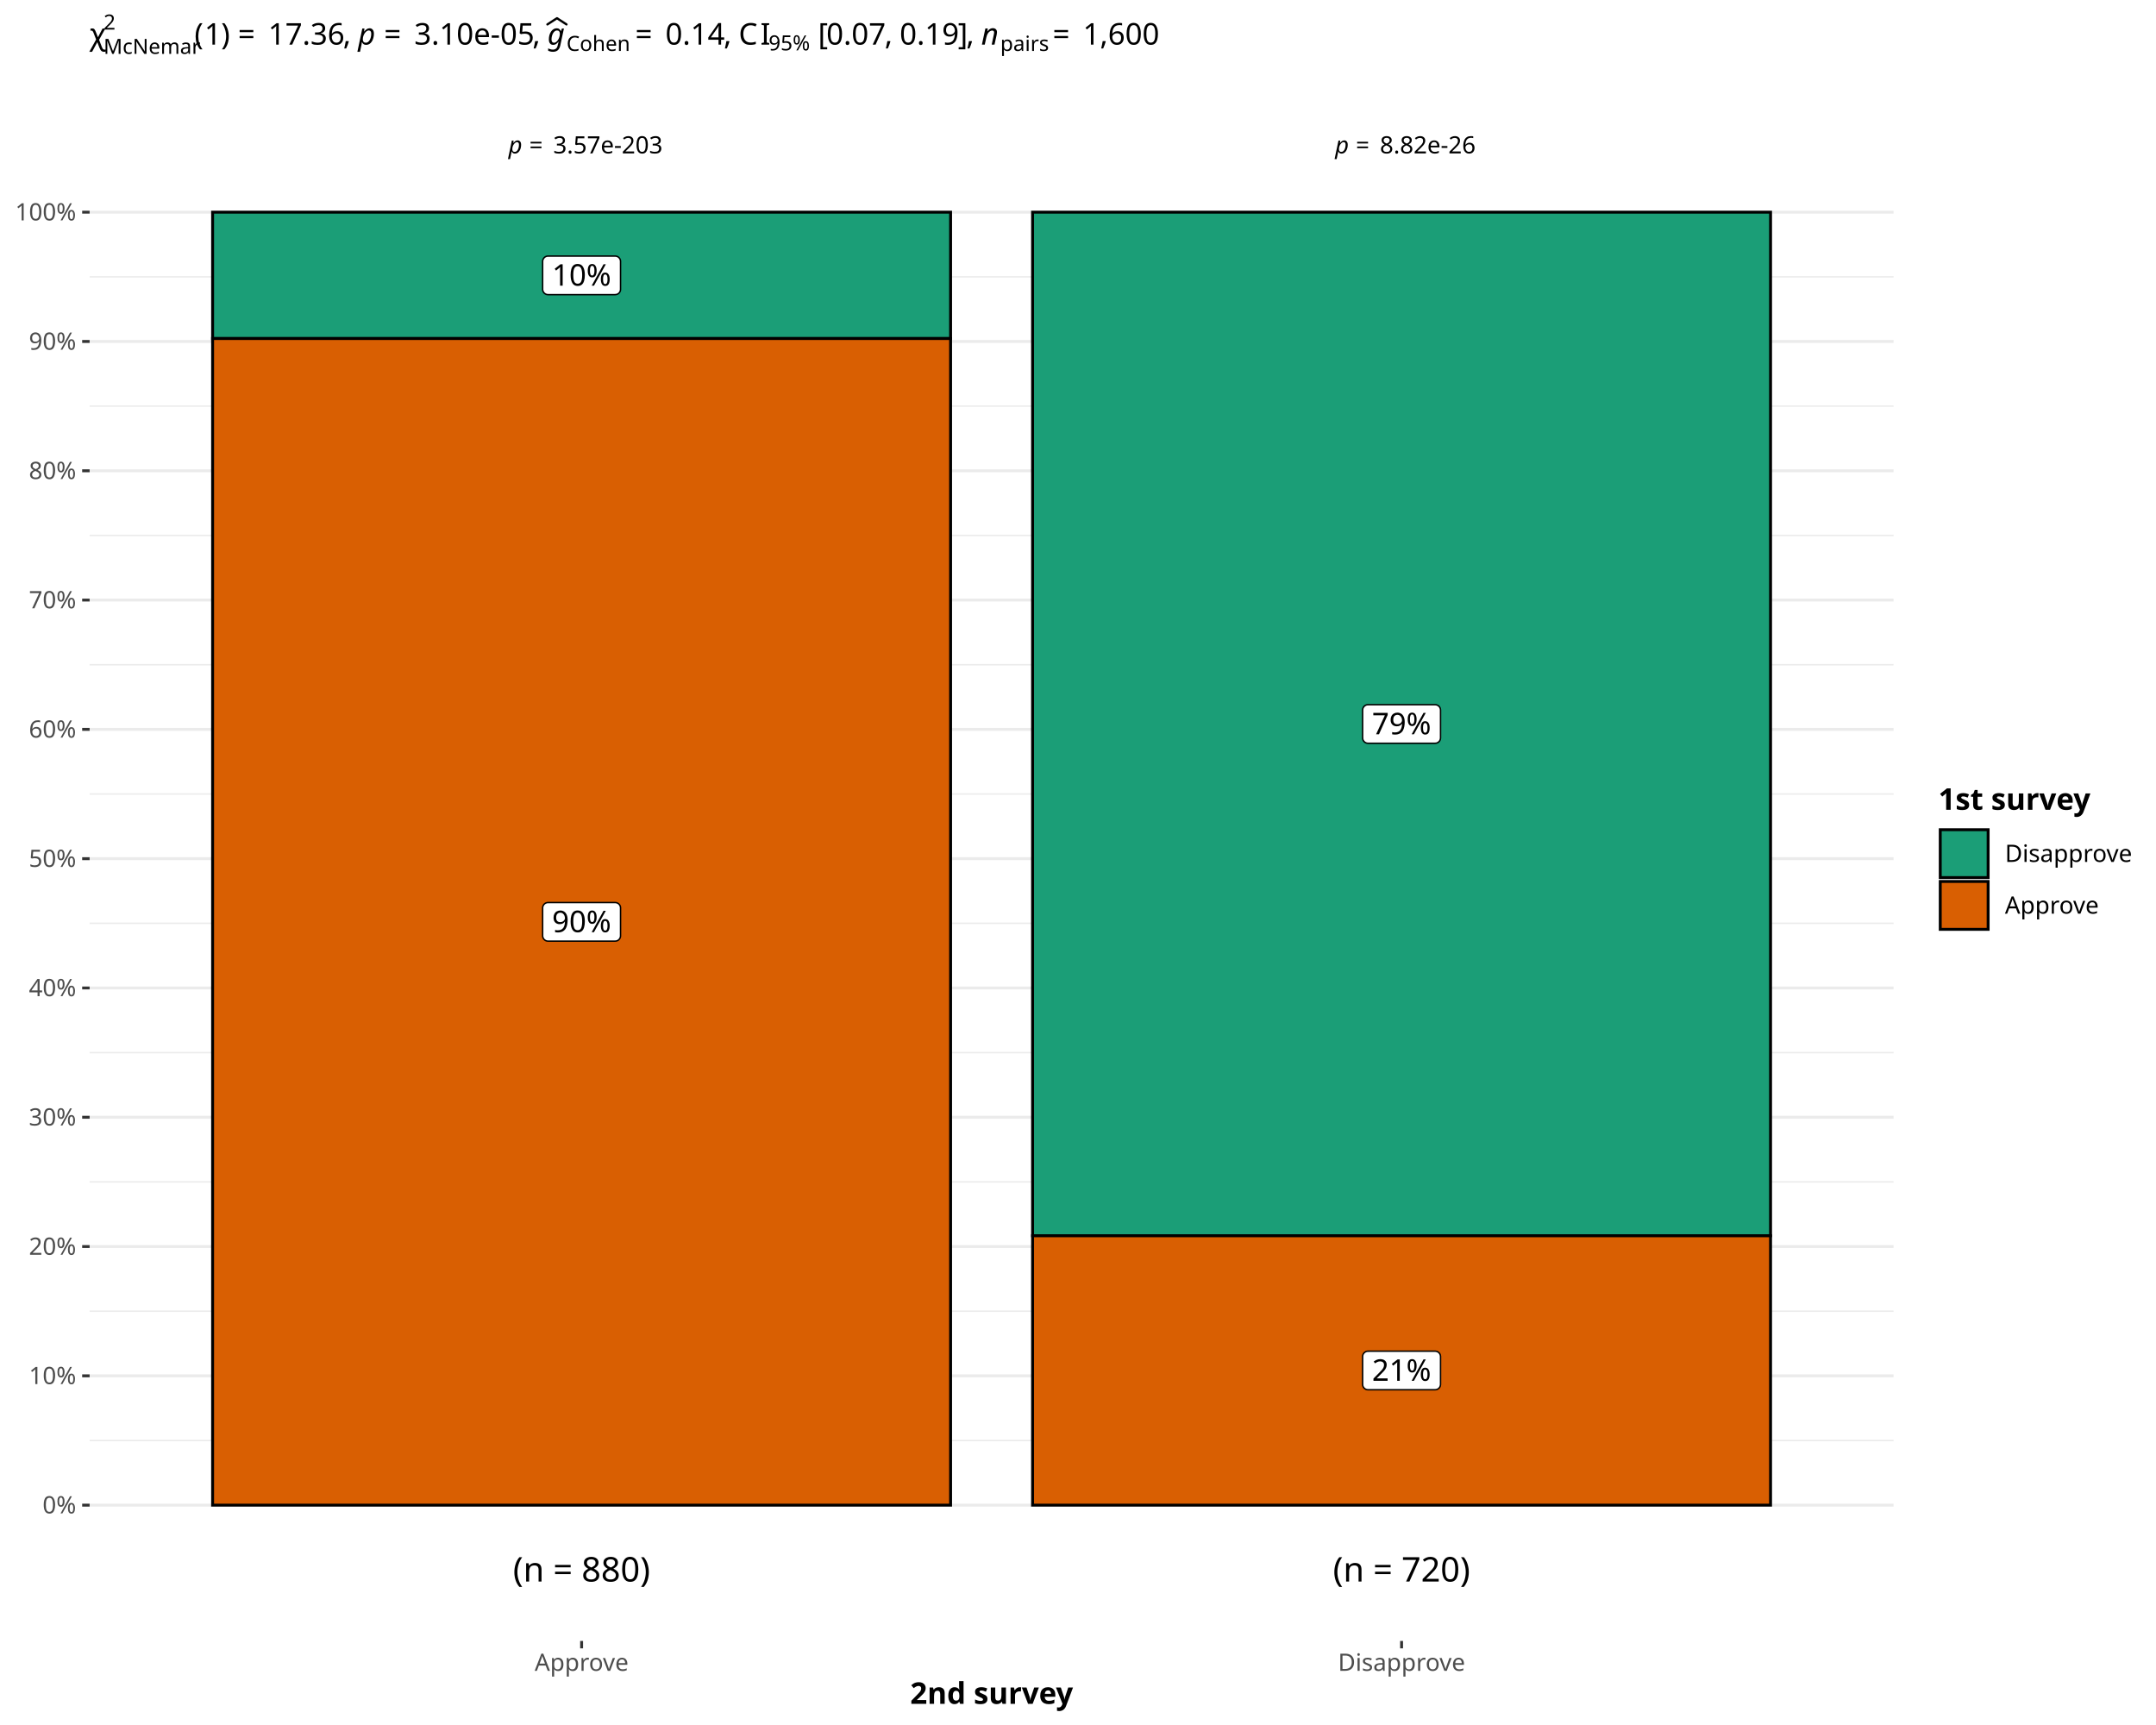
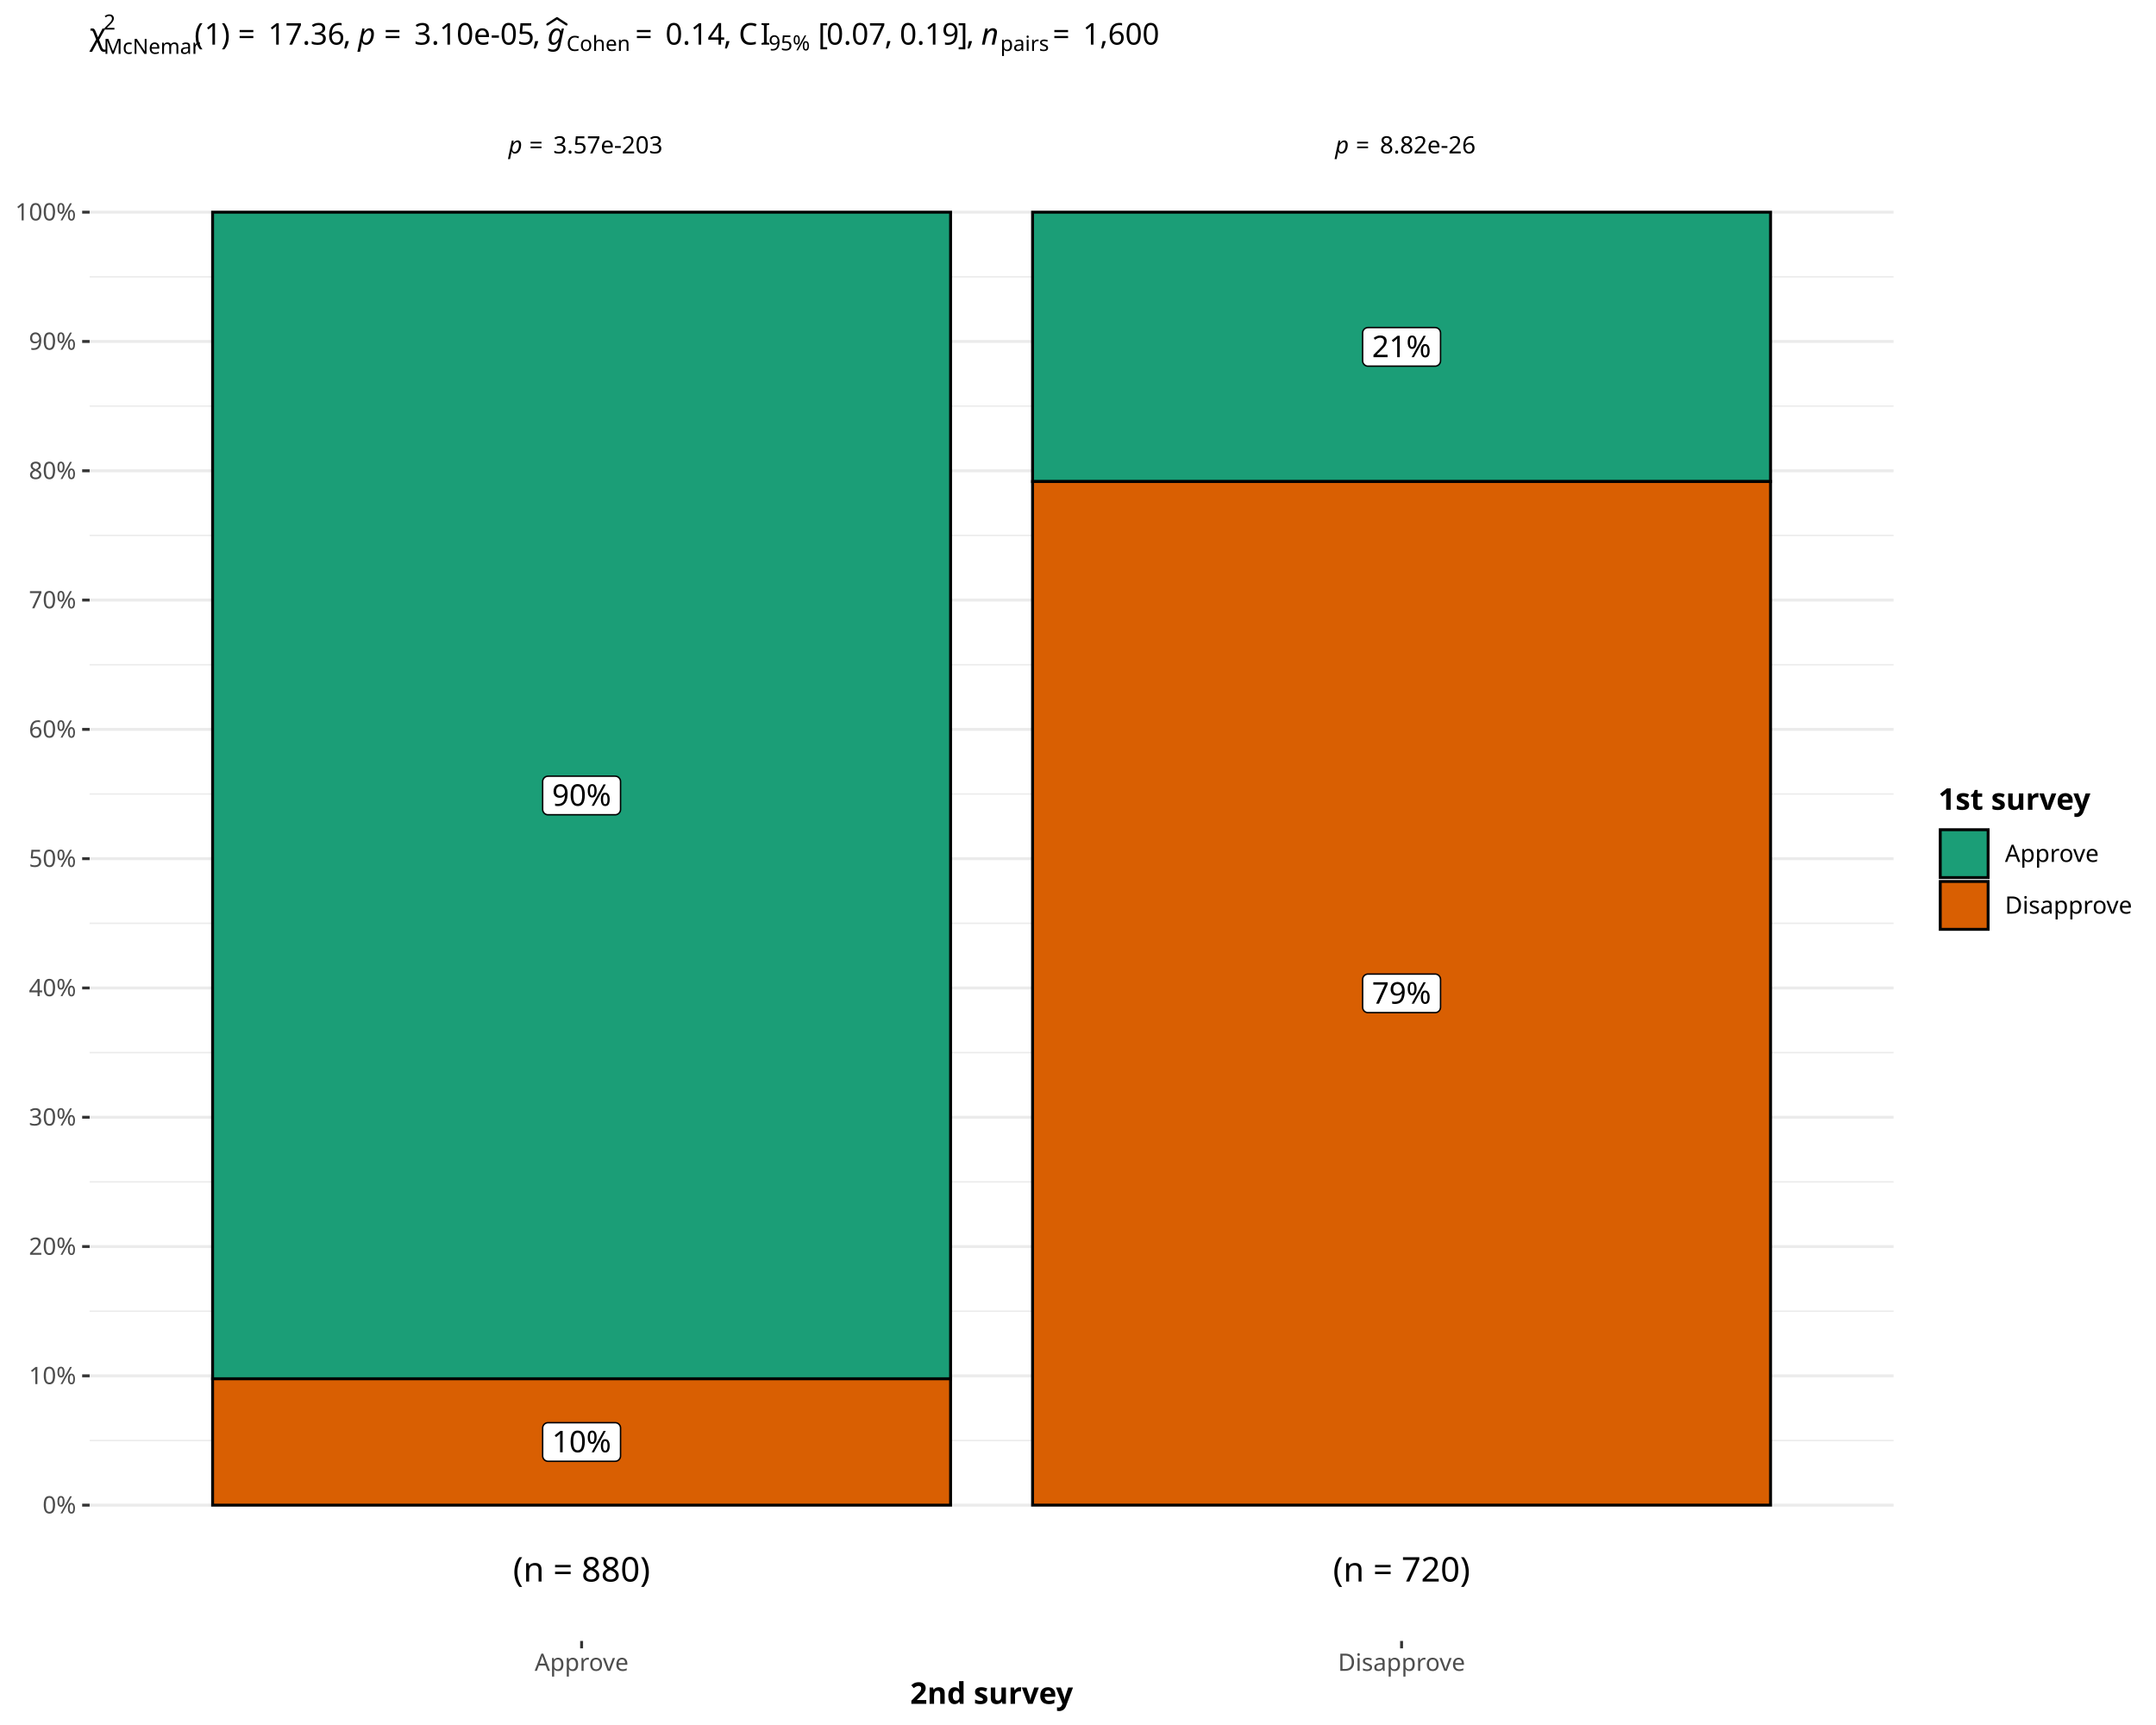
<svg xmlns="http://www.w3.org/2000/svg" class="svglite" data-engine-version="2.0" width="720.00pt" height="576.00pt" viewBox="0 0 720.00 576.00">
  <defs>
    <style type="text/css">
    .svglite line, .svglite polyline, .svglite polygon, .svglite path, .svglite rect, .svglite circle {
      fill: none;
      stroke: #000000;
      stroke-linecap: round;
      stroke-linejoin: round;
      stroke-miterlimit: 10.00;
    }
  </style>
  </defs>
  <rect width="100%" height="100%" style="stroke: none; fill: #FFFFFF;" />
  <defs>
    <clipPath id="cpMC4wMHw3MjAuMDB8MC4wMHw1NzYuMDA=">
      <rect x="0.00" y="0.00" width="720.00" height="576.00" />
    </clipPath>
  </defs>
  <g clip-path="url(#cpMC4wMHw3MjAuMDB8MC4wMHw1NzYuMDA=)">
    <rect x="0.00" y="0.00" width="720.00" height="576.00" style="stroke-width: 0.97; stroke: #FFFFFF; fill: #FFFFFF;" />
  </g>
  <defs>
    <clipPath id="cpMjkuOTN8NjMyLjM2fDI1LjUyfDU0Ny45Mg==">
      <rect x="29.93" y="25.52" width="602.43" height="522.40" />
    </clipPath>
  </defs>
  <g clip-path="url(#cpMjkuOTN8NjMyLjM2fDI1LjUyfDU0Ny45Mg==)">
    <rect x="29.93" y="25.52" width="602.43" height="522.40" style="stroke-width: 0.97; stroke: none; fill: #FFFFFF;" />
    <polyline points="29.93,481.00 632.36,481.00 " style="stroke-width: 0.48; stroke: #EBEBEB; stroke-linecap: butt;" />
    <polyline points="29.93,437.83 632.36,437.83 " style="stroke-width: 0.48; stroke: #EBEBEB; stroke-linecap: butt;" />
    <polyline points="29.93,394.65 632.36,394.65 " style="stroke-width: 0.48; stroke: #EBEBEB; stroke-linecap: butt;" />
    <polyline points="29.93,351.48 632.36,351.48 " style="stroke-width: 0.48; stroke: #EBEBEB; stroke-linecap: butt;" />
    <polyline points="29.93,308.31 632.36,308.31 " style="stroke-width: 0.48; stroke: #EBEBEB; stroke-linecap: butt;" />
    <polyline points="29.93,265.13 632.36,265.13 " style="stroke-width: 0.48; stroke: #EBEBEB; stroke-linecap: butt;" />
    <polyline points="29.93,221.96 632.36,221.96 " style="stroke-width: 0.48; stroke: #EBEBEB; stroke-linecap: butt;" />
    <polyline points="29.93,178.78 632.36,178.78 " style="stroke-width: 0.48; stroke: #EBEBEB; stroke-linecap: butt;" />
    <polyline points="29.93,135.61 632.36,135.61 " style="stroke-width: 0.48; stroke: #EBEBEB; stroke-linecap: butt;" />
    <polyline points="29.93,92.44 632.36,92.44 " style="stroke-width: 0.48; stroke: #EBEBEB; stroke-linecap: butt;" />
    <polyline points="29.93,502.59 632.36,502.59 " style="stroke-width: 0.97; stroke: #EBEBEB; stroke-linecap: butt;" />
    <polyline points="29.93,459.41 632.36,459.41 " style="stroke-width: 0.97; stroke: #EBEBEB; stroke-linecap: butt;" />
    <polyline points="29.93,416.24 632.36,416.24 " style="stroke-width: 0.97; stroke: #EBEBEB; stroke-linecap: butt;" />
    <polyline points="29.93,373.07 632.36,373.07 " style="stroke-width: 0.97; stroke: #EBEBEB; stroke-linecap: butt;" />
    <polyline points="29.93,329.89 632.36,329.89 " style="stroke-width: 0.97; stroke: #EBEBEB; stroke-linecap: butt;" />
    <polyline points="29.93,286.72 632.36,286.72 " style="stroke-width: 0.97; stroke: #EBEBEB; stroke-linecap: butt;" />
    <polyline points="29.93,243.54 632.36,243.54 " style="stroke-width: 0.97; stroke: #EBEBEB; stroke-linecap: butt;" />
    <polyline points="29.93,200.37 632.36,200.37 " style="stroke-width: 0.97; stroke: #EBEBEB; stroke-linecap: butt;" />
    <polyline points="29.93,157.20 632.36,157.20 " style="stroke-width: 0.97; stroke: #EBEBEB; stroke-linecap: butt;" />
    <polyline points="29.93,114.02 632.36,114.02 " style="stroke-width: 0.97; stroke: #EBEBEB; stroke-linecap: butt;" />
    <polyline points="29.93,70.85 632.36,70.85 " style="stroke-width: 0.97; stroke: #EBEBEB; stroke-linecap: butt;" />
-     <rect x="71.00" y="70.85" width="246.45" height="42.19" style="stroke-width: 0.97; stroke-linecap: butt; stroke-linejoin: miter; fill: #1B9E77;" />
-     <rect x="344.83" y="70.85" width="246.45" height="341.79" style="stroke-width: 0.97; stroke-linecap: butt; stroke-linejoin: miter; fill: #1B9E77;" />
-     <rect x="71.00" y="113.04" width="246.45" height="389.55" style="stroke-width: 0.97; stroke-linecap: butt; stroke-linejoin: miter; fill: #D95F02;" />
-     <rect x="344.83" y="412.64" width="246.45" height="89.95" style="stroke-width: 0.97; stroke-linecap: butt; stroke-linejoin: miter; fill: #D95F02;" />
-     <polygon points="183.02,98.39 205.43,98.39 205.36,98.38 205.65,98.37 205.94,98.31 206.21,98.21 206.46,98.07 206.68,97.88 206.87,97.67 207.03,97.42 207.14,97.16 207.21,96.87 207.23,96.59 207.23,96.59 207.23,87.30 207.23,87.30 207.21,87.02 207.14,86.73 207.03,86.47 206.87,86.22 206.68,86.01 206.46,85.82 206.21,85.68 205.94,85.57 205.65,85.52 205.43,85.50 183.02,85.50 183.24,85.52 182.95,85.51 182.66,85.54 182.38,85.62 182.12,85.74 181.88,85.91 181.67,86.11 181.50,86.34 181.36,86.60 181.27,86.87 181.22,87.16 181.22,87.30 181.22,96.59 181.22,96.44 181.22,96.73 181.27,97.02 181.36,97.29 181.50,97.55 181.67,97.78 181.88,97.98 182.12,98.14 182.38,98.27 182.66,98.35 182.95,98.38 " style="stroke-width: 0.48; fill: #FFFFFF;" />
-     <text x="194.23" y="95.39" text-anchor="middle" style="font-size: 10.00px; font-family: sans;" textLength="20.02px" lengthAdjust="spacingAndGlyphs">10%</text>
-     <polygon points="456.85,248.19 479.27,248.19 479.19,248.18 479.48,248.17 479.77,248.12 480.04,248.01 480.29,247.87 480.51,247.68 480.71,247.47 480.86,247.22 480.97,246.96 481.04,246.67 481.07,246.39 481.07,246.39 481.07,237.10 481.07,237.10 481.04,236.82 480.97,236.53 480.86,236.27 480.71,236.02 480.51,235.81 480.29,235.62 480.04,235.48 479.77,235.38 479.48,235.32 479.27,235.30 456.85,235.30 457.07,235.32 456.78,235.31 456.49,235.34 456.21,235.42 455.95,235.55 455.71,235.71 455.50,235.91 455.33,236.14 455.19,236.40 455.10,236.67 455.06,236.96 455.05,237.10 455.05,246.39 455.06,246.24 455.06,246.53 455.10,246.82 455.19,247.09 455.33,247.35 455.50,247.58 455.71,247.78 455.95,247.95 456.21,248.07 456.49,248.15 456.78,248.18 " style="stroke-width: 0.48; fill: #FFFFFF;" />
-     <text x="468.06" y="245.19" text-anchor="middle" style="font-size: 10.00px; font-family: sans;" textLength="20.02px" lengthAdjust="spacingAndGlyphs">79%</text>
-     <polygon points="183.02,314.26 205.43,314.26 205.36,314.25 205.65,314.24 205.94,314.18 206.21,314.08 206.46,313.94 206.68,313.75 206.87,313.54 207.03,313.29 207.14,313.03 207.21,312.74 207.23,312.46 207.23,312.46 207.23,303.17 207.23,303.17 207.21,302.88 207.14,302.60 207.03,302.34 206.87,302.09 206.68,301.88 206.46,301.69 206.21,301.55 205.94,301.44 205.65,301.39 205.43,301.37 183.02,301.37 183.24,301.39 182.95,301.37 182.66,301.41 182.38,301.49 182.12,301.61 181.88,301.78 181.67,301.98 181.50,302.21 181.36,302.47 181.27,302.74 181.22,303.03 181.22,303.17 181.22,312.46 181.22,312.31 181.22,312.60 181.27,312.89 181.36,313.16 181.50,313.42 181.67,313.65 181.88,313.85 182.12,314.01 182.38,314.14 182.66,314.22 182.95,314.25 " style="stroke-width: 0.48; fill: #FFFFFF;" />
-     <text x="194.23" y="311.26" text-anchor="middle" style="font-size: 10.00px; font-family: sans;" textLength="20.02px" lengthAdjust="spacingAndGlyphs">90%</text>
-     <polygon points="456.85,464.06 479.27,464.06 479.19,464.05 479.48,464.04 479.77,463.98 480.04,463.88 480.29,463.74 480.51,463.55 480.71,463.34 480.86,463.09 480.97,462.83 481.04,462.54 481.07,462.26 481.07,462.26 481.07,452.97 481.07,452.97 481.04,452.69 480.97,452.40 480.86,452.14 480.71,451.89 480.51,451.68 480.29,451.49 480.04,451.35 479.77,451.25 479.48,451.19 479.27,451.17 456.85,451.17 457.07,451.19 456.78,451.18 456.49,451.21 456.21,451.29 455.95,451.42 455.71,451.58 455.50,451.78 455.33,452.01 455.19,452.27 455.10,452.54 455.06,452.83 455.05,452.97 455.05,462.26 455.06,462.11 455.06,462.40 455.10,462.69 455.19,462.96 455.33,463.22 455.50,463.45 455.71,463.65 455.95,463.81 456.21,463.94 456.49,464.02 456.78,464.05 " style="stroke-width: 0.48; fill: #FFFFFF;" />
-     <text x="468.06" y="461.06" text-anchor="middle" style="font-size: 10.00px; font-family: sans;" textLength="20.02px" lengthAdjust="spacingAndGlyphs">21%</text>
+     <rect x="71.00" y="70.85" width="246.45" height="389.55" style="stroke-width: 0.97; stroke-linecap: butt; stroke-linejoin: miter; fill: #1B9E77;" />
+     <rect x="71.00" y="460.40" width="246.45" height="42.19" style="stroke-width: 0.97; stroke-linecap: butt; stroke-linejoin: miter; fill: #D95F02;" />
+     <rect x="344.83" y="70.85" width="246.45" height="89.95" style="stroke-width: 0.97; stroke-linecap: butt; stroke-linejoin: miter; fill: #1B9E77;" />
+     <rect x="344.83" y="160.79" width="246.45" height="341.79" style="stroke-width: 0.97; stroke-linecap: butt; stroke-linejoin: miter; fill: #D95F02;" />
+     <polygon points="183.02,272.06 205.43,272.06 205.36,272.06 205.65,272.05 205.94,271.99 206.21,271.89 206.46,271.74 206.68,271.56 206.87,271.34 207.03,271.10 207.14,270.83 207.21,270.55 207.23,270.26 207.23,270.26 207.23,260.98 207.23,260.98 207.21,260.69 207.14,260.41 207.03,260.14 206.87,259.90 206.68,259.68 206.46,259.50 206.21,259.35 205.94,259.25 205.65,259.19 205.43,259.18 183.02,259.18 183.24,259.19 182.95,259.18 182.66,259.22 182.38,259.30 182.12,259.42 181.88,259.59 181.67,259.79 181.50,260.02 181.36,260.28 181.27,260.55 181.22,260.84 181.22,260.98 181.22,270.26 181.22,270.12 181.22,270.41 181.27,270.69 181.36,270.97 181.50,271.22 181.67,271.46 181.88,271.66 182.12,271.82 182.38,271.95 182.66,272.03 182.95,272.06 " style="stroke-width: 0.48; fill: #FFFFFF;" />
+     <text x="194.23" y="269.06" text-anchor="middle" style="font-size: 10.00px; font-family: sans;" textLength="20.02px" lengthAdjust="spacingAndGlyphs">90%</text>
+     <polygon points="183.02,487.93 205.43,487.93 205.36,487.93 205.65,487.92 205.94,487.86 206.21,487.76 206.46,487.61 206.68,487.43 206.87,487.21 207.03,486.97 207.14,486.70 207.21,486.42 207.23,486.13 207.23,486.13 207.23,476.85 207.23,476.85 207.21,476.56 207.14,476.28 207.03,476.01 206.87,475.77 206.68,475.55 206.46,475.37 206.21,475.22 205.94,475.12 205.65,475.06 205.43,475.05 183.02,475.05 183.24,475.06 182.95,475.05 182.66,475.09 182.38,475.17 182.12,475.29 181.88,475.46 181.67,475.66 181.50,475.89 181.36,476.14 181.27,476.42 181.22,476.71 181.22,476.85 181.22,486.13 181.22,485.99 181.22,486.28 181.27,486.56 181.36,486.84 181.50,487.09 181.67,487.33 181.88,487.53 182.12,487.69 182.38,487.82 182.66,487.90 182.95,487.93 " style="stroke-width: 0.48; fill: #FFFFFF;" />
+     <text x="194.23" y="484.93" text-anchor="middle" style="font-size: 10.00px; font-family: sans;" textLength="20.02px" lengthAdjust="spacingAndGlyphs">10%</text>
+     <polygon points="456.85,122.26 479.27,122.26 479.19,122.26 479.48,122.25 479.77,122.19 480.04,122.09 480.29,121.94 480.51,121.76 480.71,121.54 480.86,121.30 480.97,121.03 481.04,120.75 481.07,120.46 481.07,120.46 481.07,111.18 481.07,111.18 481.04,110.89 480.97,110.61 480.86,110.34 480.71,110.10 480.51,109.88 480.29,109.70 480.04,109.55 479.77,109.45 479.48,109.39 479.27,109.38 456.85,109.38 457.07,109.39 456.78,109.38 456.49,109.42 456.21,109.50 455.95,109.62 455.71,109.79 455.50,109.99 455.33,110.22 455.19,110.47 455.10,110.75 455.06,111.04 455.05,111.18 455.05,120.46 455.06,120.32 455.06,120.61 455.10,120.89 455.19,121.17 455.33,121.42 455.50,121.66 455.71,121.86 455.95,122.02 456.21,122.15 456.49,122.23 456.78,122.26 " style="stroke-width: 0.48; fill: #FFFFFF;" />
+     <text x="468.06" y="119.26" text-anchor="middle" style="font-size: 10.00px; font-family: sans;" textLength="20.02px" lengthAdjust="spacingAndGlyphs">21%</text>
+     <polygon points="456.85,338.13 479.27,338.13 479.19,338.13 479.48,338.12 479.77,338.06 480.04,337.96 480.29,337.81 480.51,337.63 480.71,337.41 480.86,337.17 480.97,336.90 481.04,336.62 481.07,336.33 481.07,336.33 481.07,327.05 481.07,327.05 481.04,326.76 480.97,326.48 480.86,326.21 480.71,325.97 480.51,325.75 480.29,325.57 480.04,325.42 479.77,325.32 479.48,325.26 479.27,325.25 456.85,325.25 457.07,325.26 456.78,325.25 456.49,325.29 456.21,325.37 455.95,325.49 455.71,325.66 455.50,325.86 455.33,326.09 455.19,326.34 455.10,326.62 455.06,326.91 455.05,327.05 455.05,336.33 455.06,336.19 455.06,336.48 455.10,336.76 455.19,337.04 455.33,337.29 455.50,337.53 455.71,337.73 455.95,337.89 456.21,338.01 456.49,338.10 456.78,338.13 " style="stroke-width: 0.48; fill: #FFFFFF;" />
+     <text x="468.06" y="335.13" text-anchor="middle" style="font-size: 10.00px; font-family: sans;" textLength="20.02px" lengthAdjust="spacingAndGlyphs">79%</text>
    <text x="443.86" y="51.22" style="font-size: 7.97px; font-family: sans;" textLength="1.99px" lengthAdjust="spacingAndGlyphs"> </text>
    <text x="445.86" y="51.22" style="font-size: 7.97px; font-style: italic; font-family: sans;" textLength="4.43px" lengthAdjust="spacingAndGlyphs">p</text>
    <text x="452.77" y="51.22" style="font-size: 7.97px; font-family: sans;" textLength="6.19px" lengthAdjust="spacingAndGlyphs">=</text>
    <text x="460.80" y="51.22" style="font-size: 7.97px; font-family: sans;" textLength="31.45px" lengthAdjust="spacingAndGlyphs">8.82e-26</text>
    <text x="167.81" y="51.22" style="font-size: 7.97px; font-family: sans;" textLength="1.99px" lengthAdjust="spacingAndGlyphs"> </text>
    <text x="169.81" y="51.22" style="font-size: 7.97px; font-style: italic; font-family: sans;" textLength="4.43px" lengthAdjust="spacingAndGlyphs">p</text>
    <text x="176.73" y="51.22" style="font-size: 7.97px; font-family: sans;" textLength="6.19px" lengthAdjust="spacingAndGlyphs">=</text>
    <text x="184.75" y="51.22" style="font-size: 7.97px; font-family: sans;" textLength="35.88px" lengthAdjust="spacingAndGlyphs">3.57e-203</text>
    <text x="468.06" y="528.09" text-anchor="middle" style="font-size: 11.38px; font-family: sans;" textLength="45.87px" lengthAdjust="spacingAndGlyphs">(n = 720)</text>
    <text x="194.23" y="528.09" text-anchor="middle" style="font-size: 11.38px; font-family: sans;" textLength="45.87px" lengthAdjust="spacingAndGlyphs">(n = 880)</text>
  </g>
  <g clip-path="url(#cpMC4wMHw3MjAuMDB8MC4wMHw1NzYuMDA=)">
    <text x="25.44" y="505.34" text-anchor="end" style="font-size: 8.00px; fill: #4D4D4D; font-family: sans;" textLength="11.56px" lengthAdjust="spacingAndGlyphs">0%</text>
    <text x="25.44" y="462.17" text-anchor="end" style="font-size: 8.00px; fill: #4D4D4D; font-family: sans;" textLength="16.01px" lengthAdjust="spacingAndGlyphs">10%</text>
    <text x="25.44" y="418.99" text-anchor="end" style="font-size: 8.00px; fill: #4D4D4D; font-family: sans;" textLength="16.01px" lengthAdjust="spacingAndGlyphs">20%</text>
    <text x="25.44" y="375.82" text-anchor="end" style="font-size: 8.00px; fill: #4D4D4D; font-family: sans;" textLength="16.01px" lengthAdjust="spacingAndGlyphs">30%</text>
    <text x="25.44" y="332.64" text-anchor="end" style="font-size: 8.00px; fill: #4D4D4D; font-family: sans;" textLength="16.01px" lengthAdjust="spacingAndGlyphs">40%</text>
    <text x="25.44" y="289.47" text-anchor="end" style="font-size: 8.00px; fill: #4D4D4D; font-family: sans;" textLength="16.01px" lengthAdjust="spacingAndGlyphs">50%</text>
    <text x="25.44" y="246.30" text-anchor="end" style="font-size: 8.00px; fill: #4D4D4D; font-family: sans;" textLength="16.01px" lengthAdjust="spacingAndGlyphs">60%</text>
    <text x="25.44" y="203.12" text-anchor="end" style="font-size: 8.00px; fill: #4D4D4D; font-family: sans;" textLength="16.01px" lengthAdjust="spacingAndGlyphs">70%</text>
    <text x="25.44" y="159.95" text-anchor="end" style="font-size: 8.00px; fill: #4D4D4D; font-family: sans;" textLength="16.01px" lengthAdjust="spacingAndGlyphs">80%</text>
    <text x="25.44" y="116.78" text-anchor="end" style="font-size: 8.00px; fill: #4D4D4D; font-family: sans;" textLength="16.01px" lengthAdjust="spacingAndGlyphs">90%</text>
    <text x="25.44" y="73.60" text-anchor="end" style="font-size: 8.00px; fill: #4D4D4D; font-family: sans;" textLength="20.46px" lengthAdjust="spacingAndGlyphs">100%</text>
    <polyline points="27.44,502.59 29.93,502.59 " style="stroke-width: 0.97; stroke: #333333; stroke-linecap: butt;" />
    <polyline points="27.44,459.41 29.93,459.41 " style="stroke-width: 0.97; stroke: #333333; stroke-linecap: butt;" />
    <polyline points="27.44,416.24 29.93,416.24 " style="stroke-width: 0.97; stroke: #333333; stroke-linecap: butt;" />
    <polyline points="27.44,373.07 29.93,373.07 " style="stroke-width: 0.97; stroke: #333333; stroke-linecap: butt;" />
    <polyline points="27.44,329.89 29.93,329.89 " style="stroke-width: 0.97; stroke: #333333; stroke-linecap: butt;" />
    <polyline points="27.44,286.72 29.93,286.72 " style="stroke-width: 0.97; stroke: #333333; stroke-linecap: butt;" />
    <polyline points="27.44,243.54 29.93,243.54 " style="stroke-width: 0.97; stroke: #333333; stroke-linecap: butt;" />
    <polyline points="27.44,200.37 29.93,200.37 " style="stroke-width: 0.97; stroke: #333333; stroke-linecap: butt;" />
    <polyline points="27.44,157.20 29.93,157.20 " style="stroke-width: 0.97; stroke: #333333; stroke-linecap: butt;" />
    <polyline points="27.44,114.02 29.93,114.02 " style="stroke-width: 0.97; stroke: #333333; stroke-linecap: butt;" />
    <polyline points="27.44,70.85 29.93,70.85 " style="stroke-width: 0.97; stroke: #333333; stroke-linecap: butt;" />
    <polyline points="194.23,550.41 194.23,547.92 " style="stroke-width: 0.97; stroke: #333333; stroke-linecap: butt;" />
    <polyline points="468.06,550.41 468.06,547.92 " style="stroke-width: 0.97; stroke: #333333; stroke-linecap: butt;" />
    <text x="194.23" y="557.91" text-anchor="middle" style="font-size: 8.00px; fill: #4D4D4D; font-family: sans;" textLength="29.80px" lengthAdjust="spacingAndGlyphs">Approve</text>
    <text x="468.06" y="557.91" text-anchor="middle" style="font-size: 8.00px; fill: #4D4D4D; font-family: sans;" textLength="40.47px" lengthAdjust="spacingAndGlyphs">Disapprove</text>
    <text x="331.14" y="568.94" text-anchor="middle" style="font-size: 10.00px; font-weight: bold; font-family: sans;" textLength="48.93px" lengthAdjust="spacingAndGlyphs">2nd survey</text>
    <rect x="642.32" y="257.49" width="72.70" height="58.46" style="stroke-width: 0.97; stroke: none; fill: #FFFFFF;" />
    <text x="647.30" y="270.39" style="font-size: 10.00px; font-weight: bold; font-family: sans;" textLength="45.59px" lengthAdjust="spacingAndGlyphs">1st survey</text>
    <rect x="647.30" y="276.41" width="17.28" height="17.28" style="stroke-width: 0.97; stroke: none; fill: #FFFFFF;" />
    <rect x="647.95" y="277.05" width="15.99" height="15.99" style="stroke-width: 0.97; stroke-linecap: butt; stroke-linejoin: miter; fill: #1B9E77;" />
    <rect x="647.30" y="293.69" width="17.28" height="17.28" style="stroke-width: 0.97; stroke: none; fill: #FFFFFF;" />
    <rect x="647.95" y="294.33" width="15.99" height="15.99" style="stroke-width: 0.97; stroke-linecap: butt; stroke-linejoin: miter; fill: #D95F02;" />
-     <text x="669.56" y="287.80" style="font-size: 8.00px; font-family: sans;" textLength="40.47px" lengthAdjust="spacingAndGlyphs">Disapprove</text>
-     <text x="669.56" y="305.08" style="font-size: 8.00px; font-family: sans;" textLength="29.80px" lengthAdjust="spacingAndGlyphs">Approve</text>
+     <text x="669.56" y="287.80" style="font-size: 8.00px; font-family: sans;" textLength="29.80px" lengthAdjust="spacingAndGlyphs">Approve</text>
+     <text x="669.56" y="305.08" style="font-size: 8.00px; font-family: sans;" textLength="40.47px" lengthAdjust="spacingAndGlyphs">Disapprove</text>
    <text x="29.93" y="14.89" style="font-size: 10.00px; font-family: sans;" textLength="4.65px" lengthAdjust="spacingAndGlyphs">χ</text>
    <text x="34.58" y="17.99" style="font-size: 7.00px; font-family: sans;" textLength="30.34px" lengthAdjust="spacingAndGlyphs">McNemar</text>
    <text x="34.58" y="9.87" style="font-size: 7.00px; font-family: sans;" textLength="3.89px" lengthAdjust="spacingAndGlyphs">2</text>
    <text x="64.92" y="14.89" style="font-size: 10.00px; font-family: sans;" textLength="3.33px" lengthAdjust="spacingAndGlyphs">(</text>
    <text x="68.25" y="14.89" style="font-size: 10.00px; font-family: sans;" textLength="5.56px" lengthAdjust="spacingAndGlyphs">1</text>
    <text x="73.81" y="14.89" style="font-size: 10.00px; font-family: sans;" textLength="3.33px" lengthAdjust="spacingAndGlyphs">)</text>
    <text x="79.46" y="14.89" style="font-size: 10.00px; font-family: sans;" textLength="7.76px" lengthAdjust="spacingAndGlyphs">=</text>
    <text x="89.54" y="14.89" style="font-size: 10.00px; font-family: sans;" textLength="25.03px" lengthAdjust="spacingAndGlyphs">17.36</text>
    <text x="114.56" y="14.89" style="font-size: 10.00px; font-family: sans;" textLength="2.50px" lengthAdjust="spacingAndGlyphs">,</text>
    <text x="117.07" y="14.89" style="font-size: 10.00px; font-family: sans;" textLength="2.50px" lengthAdjust="spacingAndGlyphs"> </text>
    <text x="119.57" y="14.89" style="font-size: 10.00px; font-style: italic; font-family: sans;" textLength="5.56px" lengthAdjust="spacingAndGlyphs">p</text>
    <text x="128.25" y="14.89" style="font-size: 10.00px; font-family: sans;" textLength="7.76px" lengthAdjust="spacingAndGlyphs">=</text>
    <text x="138.33" y="14.89" style="font-size: 10.00px; font-family: sans;" textLength="39.48px" lengthAdjust="spacingAndGlyphs">3.10e-05</text>
    <text x="177.81" y="14.89" style="font-size: 10.00px; font-family: sans;" textLength="2.50px" lengthAdjust="spacingAndGlyphs">,</text>
    <text x="180.31" y="14.89" style="font-size: 10.00px; font-family: sans;" textLength="2.50px" lengthAdjust="spacingAndGlyphs"> </text>
    <text x="182.81" y="14.89" style="font-size: 10.00px; font-style: italic; font-family: sans;" textLength="5.56px" lengthAdjust="spacingAndGlyphs">g</text>
    <polyline points="182.81,8.15 186.00,6.08 189.18,8.15 " style="stroke-width: 0.75;" />
    <text x="189.18" y="17.01" style="font-size: 7.00px; font-family: sans;" textLength="20.63px" lengthAdjust="spacingAndGlyphs">Cohen</text>
    <text x="212.13" y="14.89" style="font-size: 10.00px; font-family: sans;" textLength="7.76px" lengthAdjust="spacingAndGlyphs">=</text>
    <text x="222.21" y="14.89" style="font-size: 10.00px; font-family: sans;" textLength="19.46px" lengthAdjust="spacingAndGlyphs">0.14</text>
    <text x="241.67" y="14.89" style="font-size: 10.00px; font-family: sans;" textLength="2.50px" lengthAdjust="spacingAndGlyphs">,</text>
    <text x="244.17" y="14.89" style="font-size: 10.00px; font-family: sans;" textLength="2.50px" lengthAdjust="spacingAndGlyphs"> </text>
    <text x="246.67" y="14.89" style="font-size: 10.00px; font-family: sans;" textLength="7.22px" lengthAdjust="spacingAndGlyphs">C</text>
    <text x="253.90" y="14.89" style="font-size: 10.00px; font-family: sans;" textLength="2.78px" lengthAdjust="spacingAndGlyphs">I</text>
    <text x="256.68" y="16.82" style="font-size: 7.00px; font-family: sans;" textLength="14.01px" lengthAdjust="spacingAndGlyphs">95%</text>
    <text x="270.69" y="14.89" style="font-size: 10.00px; font-family: sans;" textLength="2.50px" lengthAdjust="spacingAndGlyphs"> </text>
    <text x="273.19" y="14.89" style="font-size: 10.00px; font-family: sans;" textLength="2.78px" lengthAdjust="spacingAndGlyphs">[</text>
    <text x="275.97" y="14.89" style="font-size: 10.00px; font-family: sans;" textLength="19.46px" lengthAdjust="spacingAndGlyphs">0.07</text>
    <text x="295.43" y="14.89" style="font-size: 10.00px; font-family: sans;" textLength="2.50px" lengthAdjust="spacingAndGlyphs">,</text>
    <text x="297.93" y="14.89" style="font-size: 10.00px; font-family: sans;" textLength="2.50px" lengthAdjust="spacingAndGlyphs"> </text>
    <text x="300.44" y="14.89" style="font-size: 10.00px; font-family: sans;" textLength="19.46px" lengthAdjust="spacingAndGlyphs">0.19</text>
    <text x="319.90" y="14.89" style="font-size: 10.00px; font-family: sans;" textLength="2.78px" lengthAdjust="spacingAndGlyphs">]</text>
    <text x="322.68" y="14.89" style="font-size: 10.00px; font-family: sans;" textLength="2.50px" lengthAdjust="spacingAndGlyphs">,</text>
    <text x="325.18" y="14.89" style="font-size: 10.00px; font-family: sans;" textLength="2.50px" lengthAdjust="spacingAndGlyphs"> </text>
    <text x="327.68" y="14.89" style="font-size: 10.00px; font-style: italic; font-family: sans;" textLength="5.56px" lengthAdjust="spacingAndGlyphs">n</text>
    <text x="334.05" y="17.01" style="font-size: 7.00px; font-family: sans;" textLength="15.17px" lengthAdjust="spacingAndGlyphs">pairs</text>
    <text x="351.54" y="14.89" style="font-size: 10.00px; font-family: sans;" textLength="7.76px" lengthAdjust="spacingAndGlyphs">=</text>
    <text x="361.62" y="14.89" style="font-size: 10.00px; font-family: sans;" textLength="25.03px" lengthAdjust="spacingAndGlyphs">1,600</text>
  </g>
</svg>
